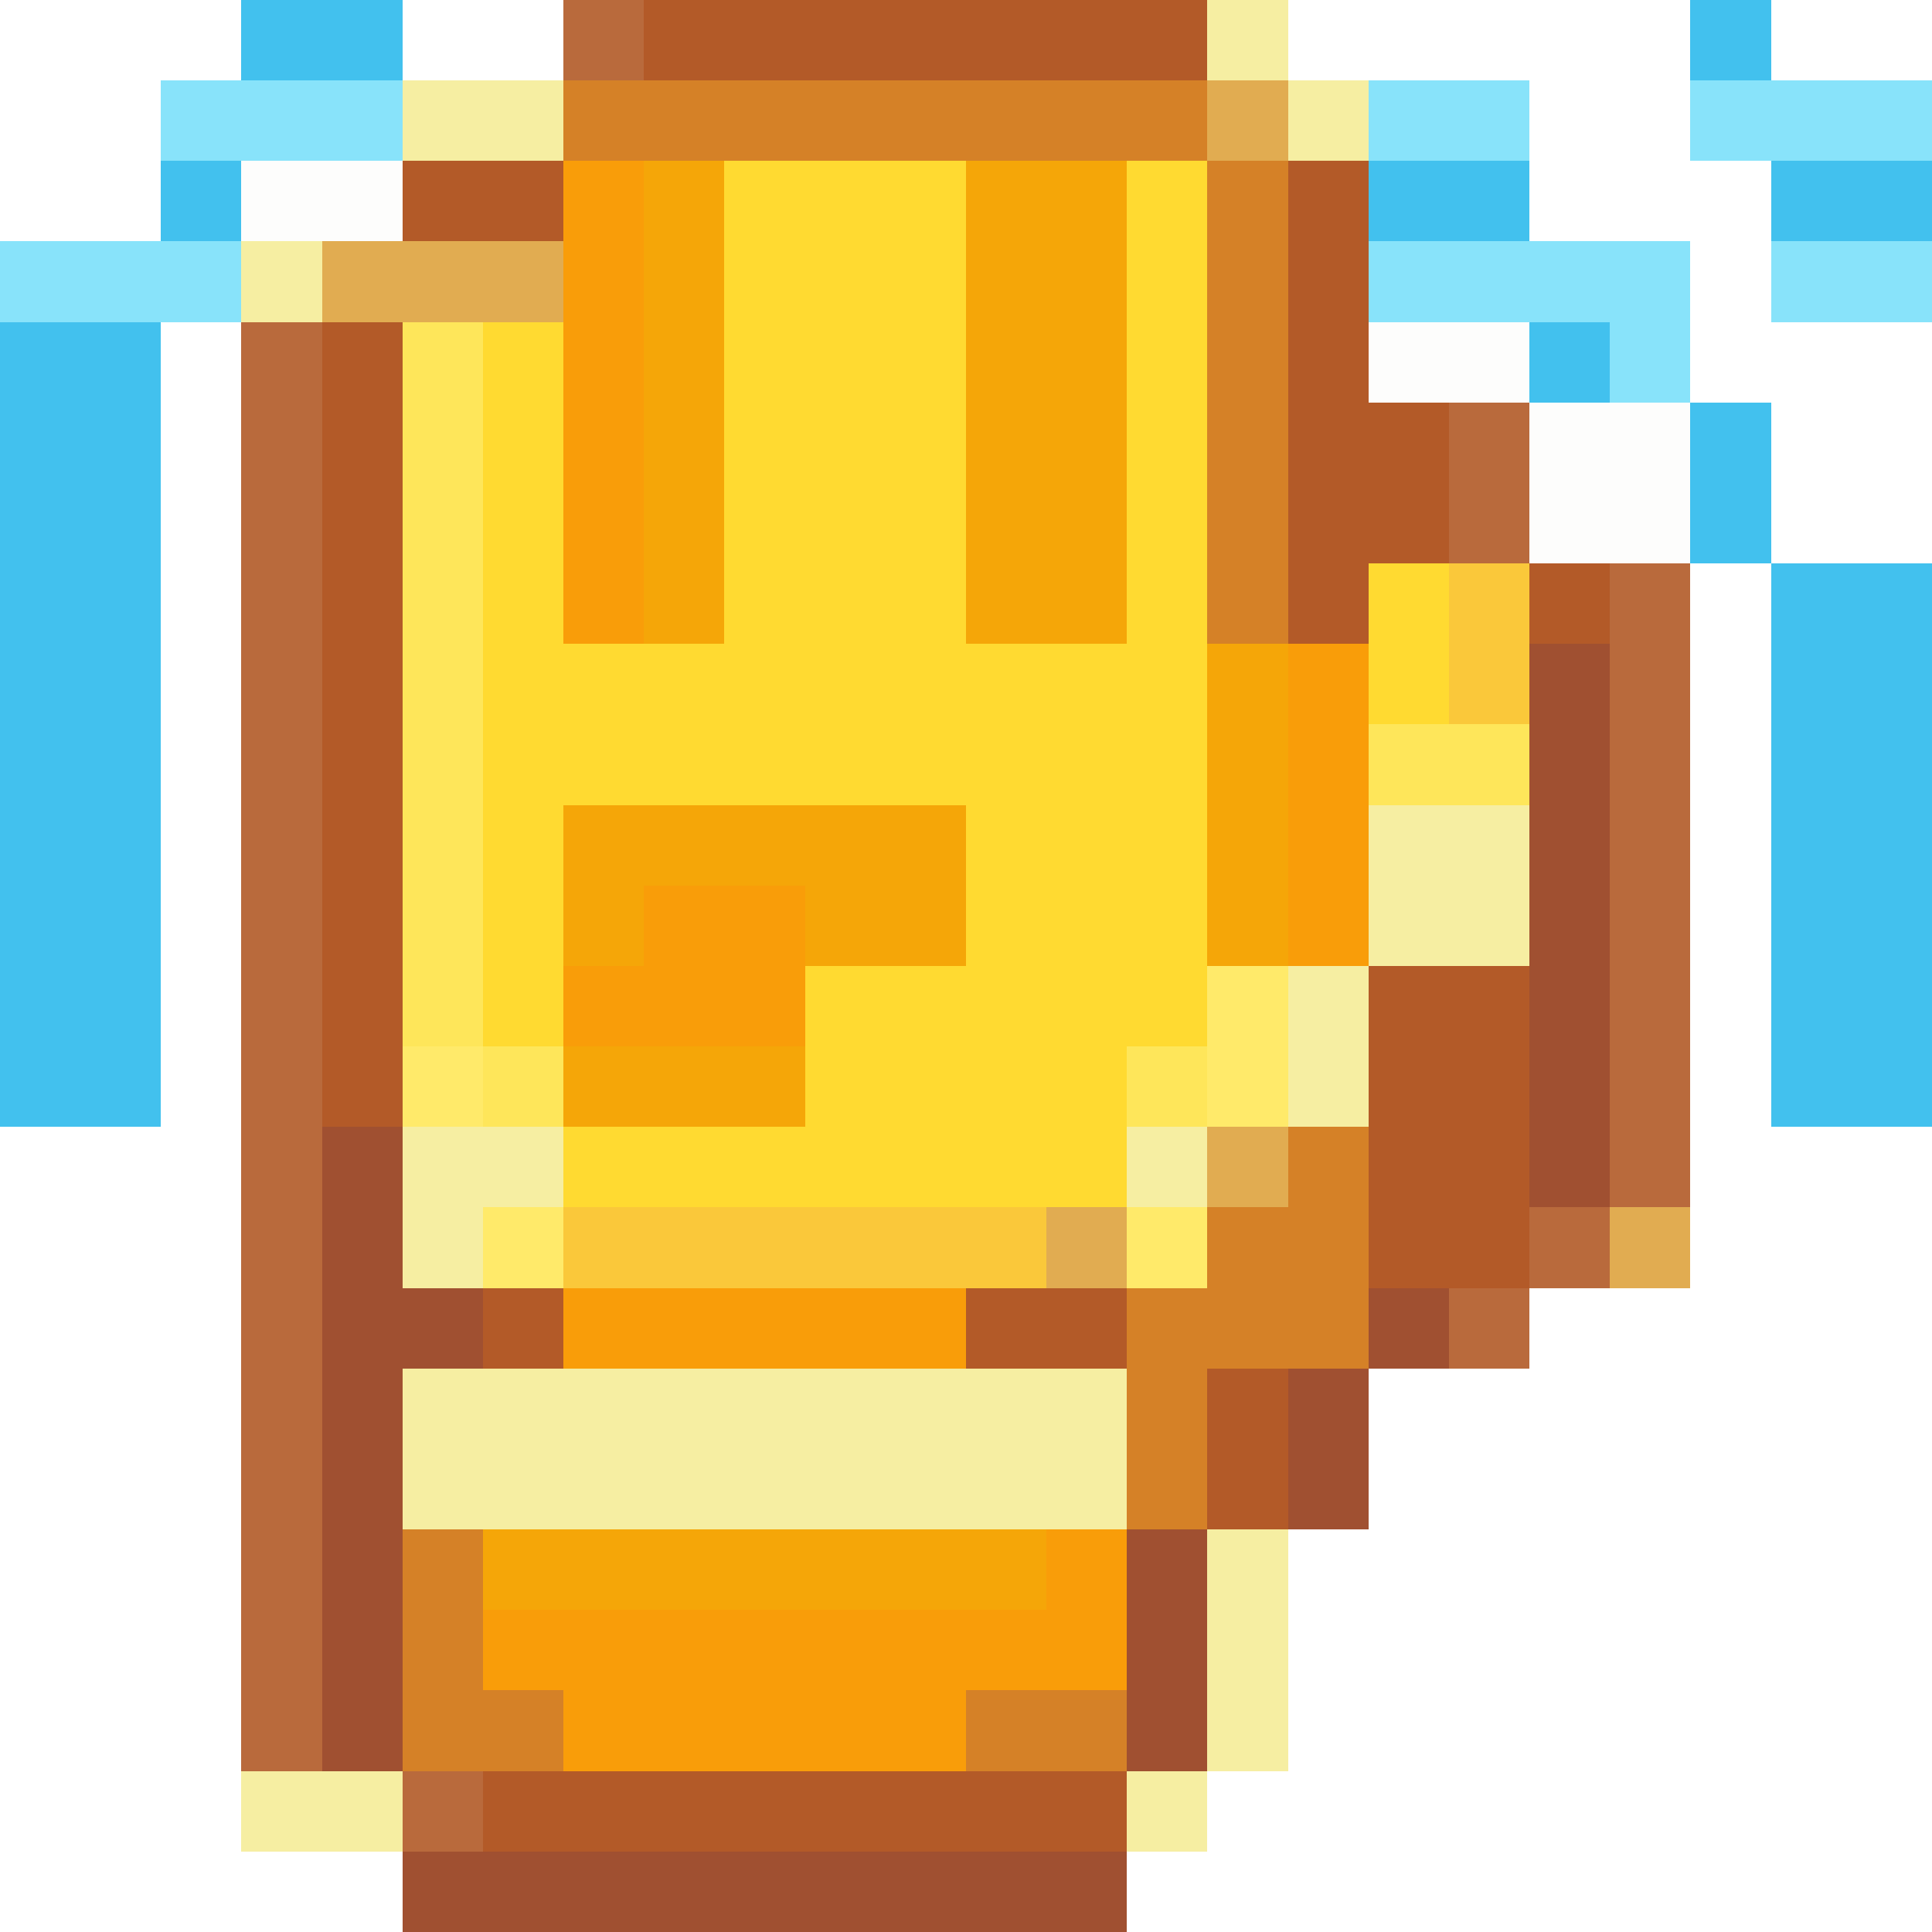
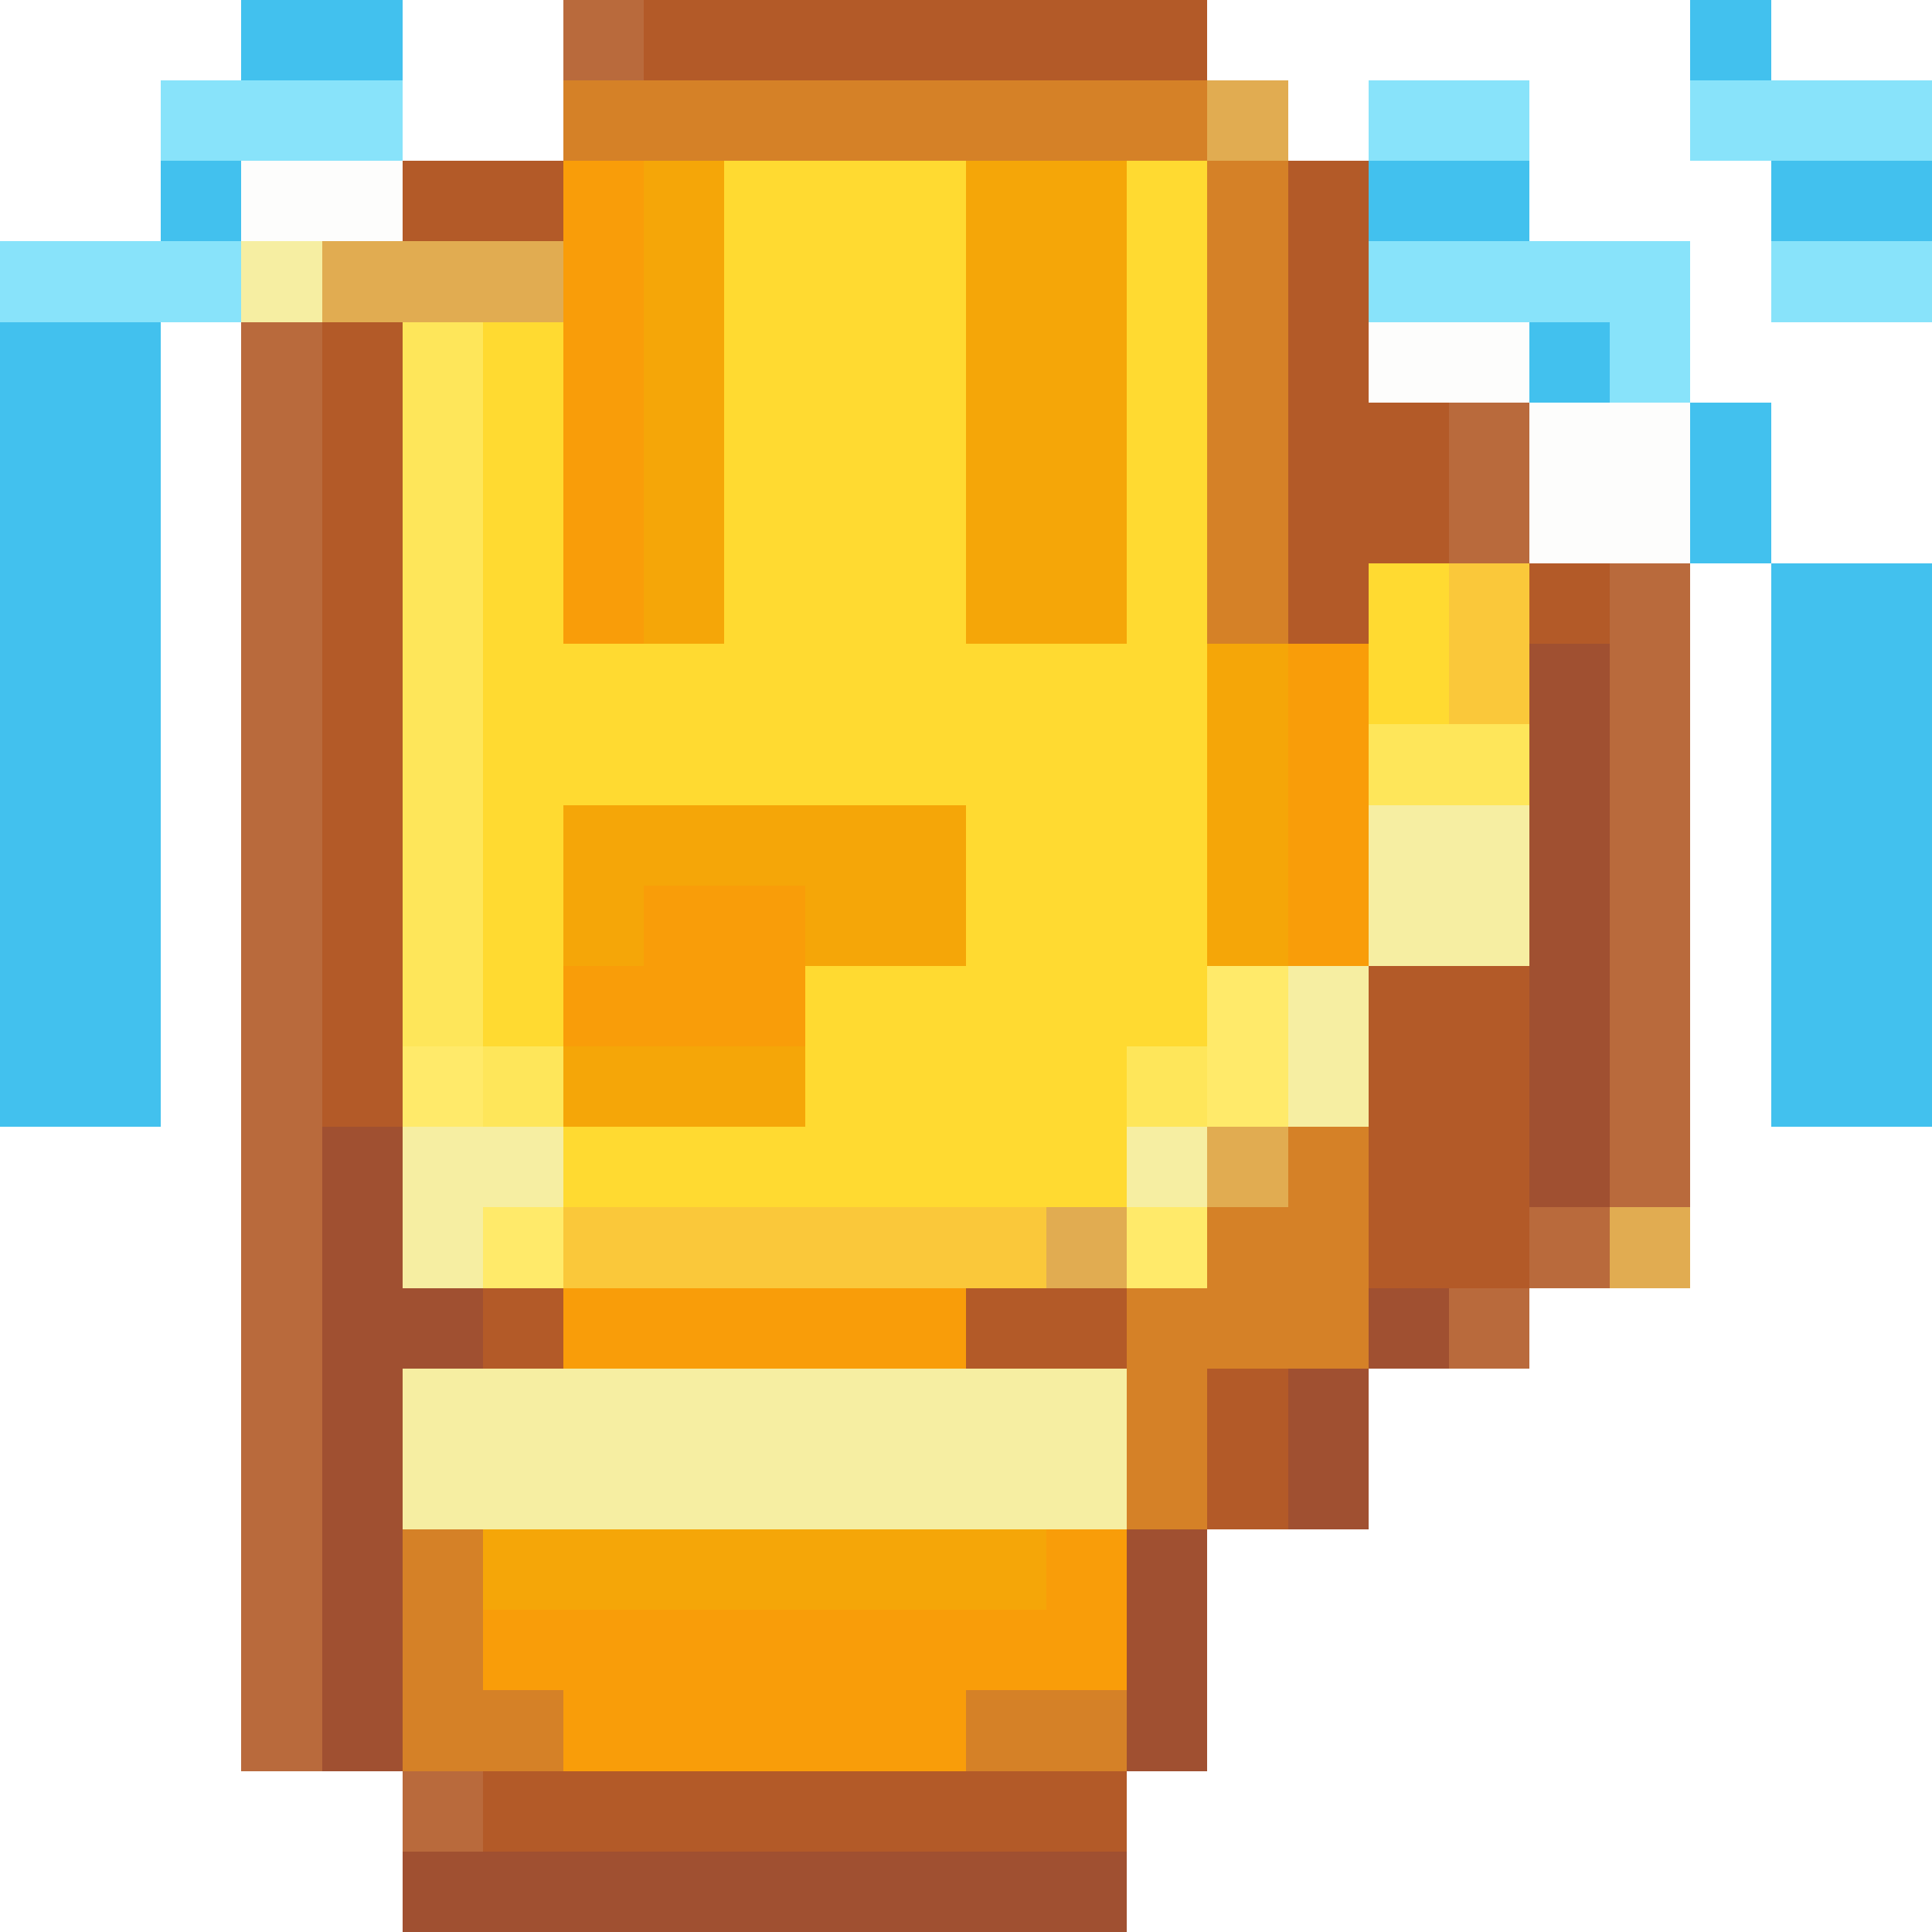
<svg xmlns="http://www.w3.org/2000/svg" viewBox="0 0 24 24" shape-rendering="crispEdges">
  <path fill="#42c1ee" d="M3 0h2v1H3zM21 0h1v1H21zM2 2h1v1H2zM17 2h2v1H17zM22 2h2v1H22zM0 4h2v10H0zM19 4h1v1H19zM21 5h1v2H21zM22 7h2v7H22z" />
  <path fill="#b96a3c" d="M7 0h1v1H7zM3 4h1v18H3zM18 5h1v2H18zM20 7h1v8H20zM19 15h1v1H19zM18 16h1v1H18zM5 22h1v1H5z" />
  <path fill="#b35a28" d="M8 0h7v1H8zM5 2h2v1H5zM16 2h1v6H16zM4 4h1v10H4zM17 5h1v2H17zM19 7h1v1H19zM17 12h2v4H17zM6 16h1v1H6zM12 16h2v1H12zM15 17h1v2H15zM6 22h8v1H6z" />
-   <path fill="#f6eea2" d="M15 0h1v1H15zM5 1h2v1H5zM16 1h1v1H16zM3 3h1v1H3zM17 10h2v2H17zM16 12h1v2H16zM5 14h2v1H5zM14 14h1v1H14zM5 15h1v1H5zM5 17h9v2H5zM15 19h1v3H15zM3 22h2v1H3zM14 22h1v1H14z" />
  <path fill="#88e3fa" d="M2 1h3v1H2zM17 1h2v1H17zM21 1h3v1H21zM0 3h3v1H0zM17 3h4v1H17zM22 3h2v1H22zM20 4h1v1H20z" />
  <path fill="#d58127" d="M7 1h8v1H7zM15 2h1v6H15zM16 14h1v3H16zM15 15h1v2H15zM14 16h1v3H14zM5 19h1v3H5zM6 21h1v1H6zM12 21h2v1H12z" />
  <path fill="#e1ac51" d="M15 1h1v1H15zM4 3h3v1H4zM15 14h1v1H15zM13 15h1v1H13zM20 15h1v1H20z" />
  <path fill="#fdfdfc" d="M3 2h2v1H3zM17 4h2v1H17zM19 5h2v2H19z" />
  <path fill="#f99d09" d="M7 2h1v6H7zM16 8h1v4H16zM8 11h2v2H8zM7 12h1v1H7zM7 16h5v1H7zM13 19h1v2H13zM6 20h7v1H6zM7 21h5v1H7z" />
  <path fill="#f5a608" d="M8 2h1v6H8zM12 2h2v6H12zM15 8h1v4H15zM7 10h5v1H7zM7 11h1v1H7zM10 11h2v1H10zM7 13h3v1H7zM6 19h7v1H6z" />
  <path fill="#ffda31" d="M9 2h3v8H9zM14 2h1v11H14zM6 4h1v9H6zM17 7h1v2H17zM7 8h2v2H7zM12 8h2v7H12zM10 12h2v3H10zM7 14h3v1H7z" />
+   <path fill="#f6eea2" d="M3 3h1v1H3zM17 10h2v2H17zM16 12h1v2H16zM5 14h2v1H5zM14 14h1v1H14zM5 15h1v1H5zM5 17h9v2H5z" />
  <path fill="#fee65a" d="M5 4h1v9H5zM17 9h2v1H17zM6 13h1v1H6zM14 13h1v1H14z" />
  <path fill="#fac83a" d="M18 7h1v2H18zM7 15h6v1H7z" />
  <path fill="#a05031" d="M19 8h1v7H19zM4 14h1v8H4zM5 16h1v1H5zM17 16h1v1H17zM16 17h1v2H16zM14 19h1v3H14zM5 23h9v1H5z" />
  <path fill="#ffea6a" d="M15 12h1v2H15zM5 13h1v1H5zM6 15h1v1H6zM14 15h1v1H14z" />
</svg>
